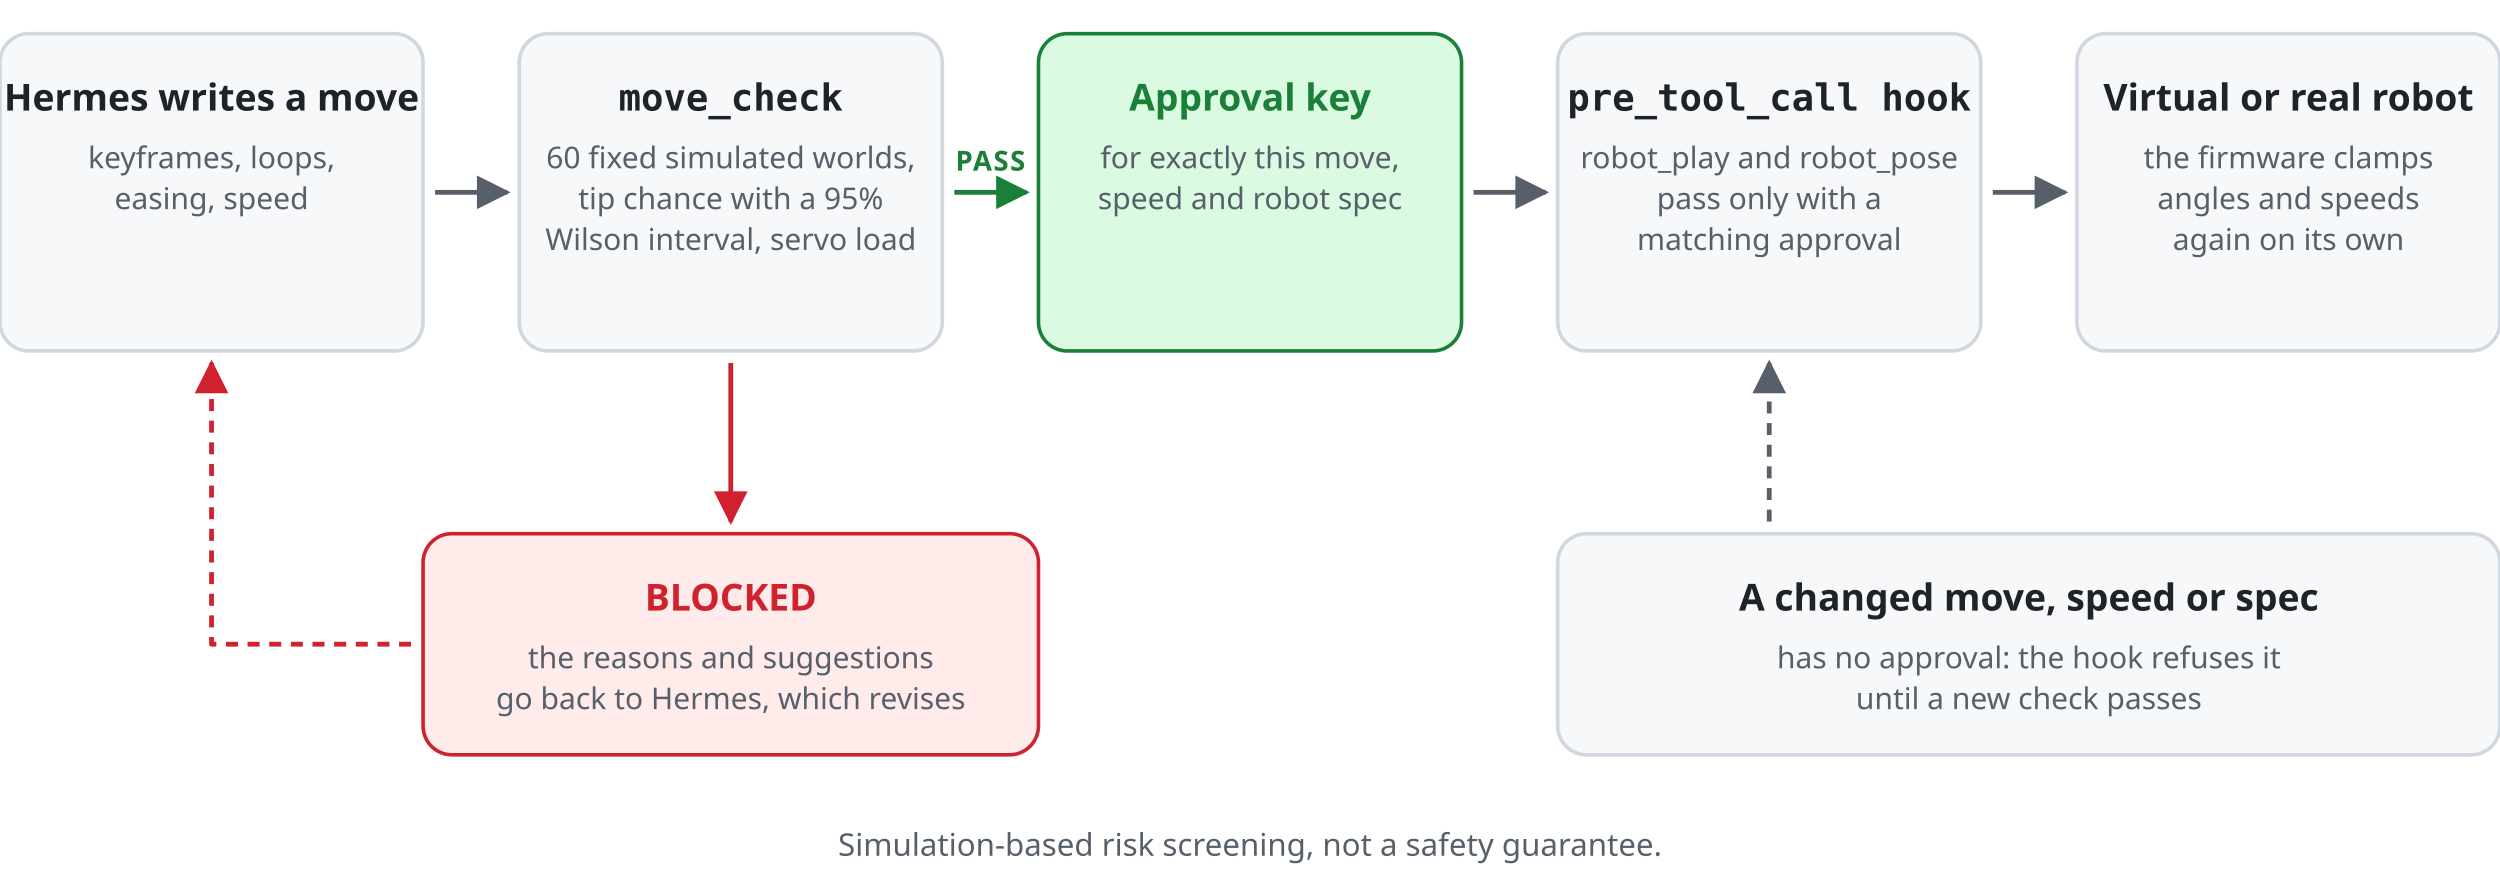
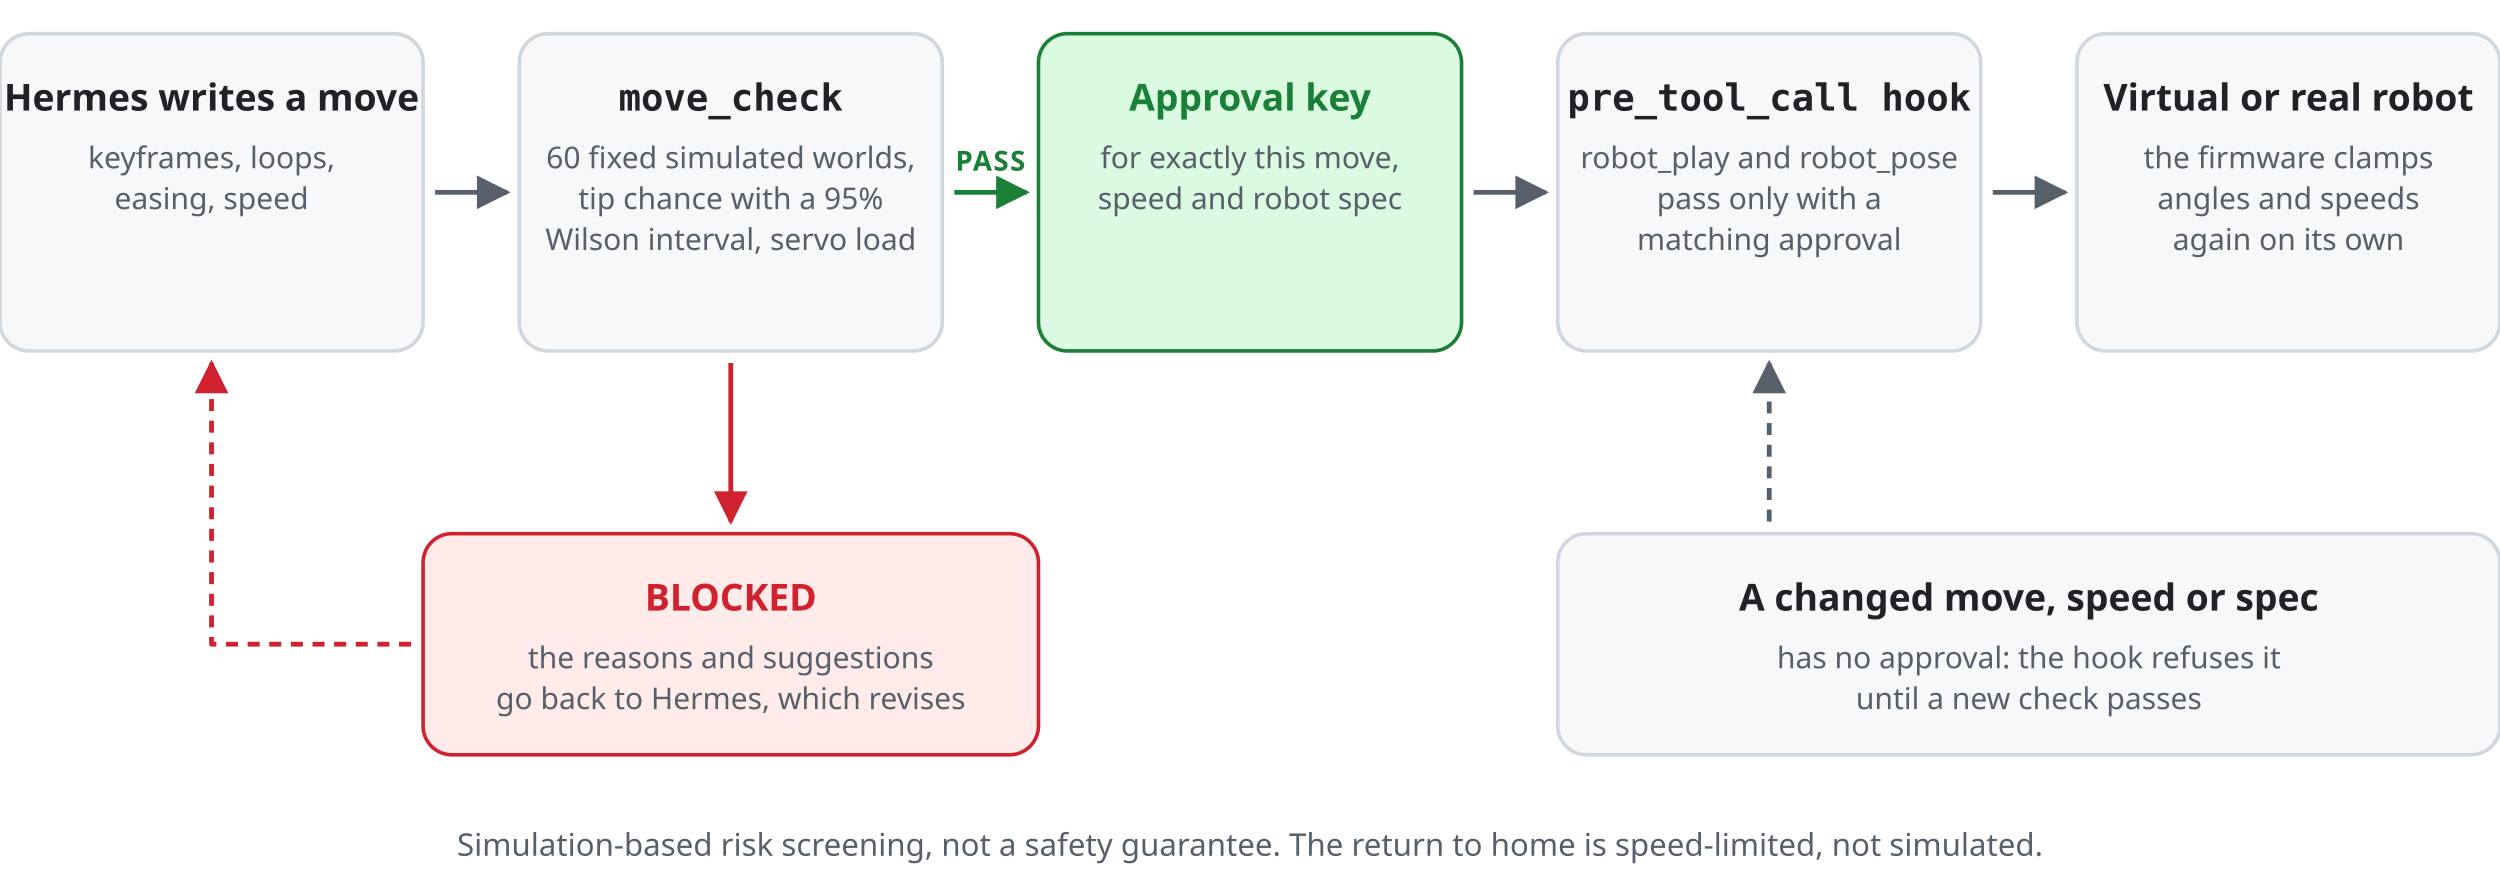
- <svg xmlns="http://www.w3.org/2000/svg" viewBox="0 0 1040 372" width="1040" height="372" role="img" aria-label="The motion gate: a move is checked in 60 fixed simulated worlds; only an approved move passes the pre_tool_call hook to the virtual or real robot" font-family="-apple-system, BlinkMacSystemFont, 'Segoe UI', 'Noto Sans', Helvetica, Arial, sans-serif">
+ <svg xmlns="http://www.w3.org/2000/svg" viewBox="0 0 1040 372" width="1040" height="372" role="img" aria-label="The motion gate: a move is checked in 60 fixed simulated worlds; robot_play and robot_pose pass the pre_tool_call hook only with an approved move" font-family="-apple-system, BlinkMacSystemFont, 'Segoe UI', 'Noto Sans', Helvetica, Arial, sans-serif">
  <defs>
    <marker id="arrow-muted" viewBox="0 0 10 10" refX="9" refY="5" markerWidth="7" markerHeight="7" orient="auto-start-reverse">
      <path d="M0 0 L10 5 L0 10 z" fill="#57606a" />
    </marker>
    <marker id="arrow-green" viewBox="0 0 10 10" refX="9" refY="5" markerWidth="7" markerHeight="7" orient="auto-start-reverse">
      <path d="M0 0 L10 5 L0 10 z" fill="#1a7f37" />
    </marker>
    <marker id="arrow-red" viewBox="0 0 10 10" refX="9" refY="5" markerWidth="7" markerHeight="7" orient="auto-start-reverse">
      <path d="M0 0 L10 5 L0 10 z" fill="#cf222e" />
    </marker>
  </defs>
  <rect x="0" y="14" width="176" height="132" rx="12" fill="#f6f8fa" stroke="#d0d7de" stroke-width="1.5" />
  <text x="88.0" y="46" text-anchor="middle" font-size="15.5" font-weight="700" fill="#1f2328">Hermes writes a move</text>
  <text x="88.0" y="70" text-anchor="middle" font-size="12.5" fill="#57606a">keyframes, loops,</text>
  <text x="88.0" y="87" text-anchor="middle" font-size="12.5" fill="#57606a">easing, speed</text>
  <rect x="216" y="14" width="176" height="132" rx="12" fill="#f6f8fa" stroke="#d0d7de" stroke-width="1.5" />
  <text x="304.0" y="46" text-anchor="middle" font-size="15.5" font-weight="700" fill="#1f2328" font-family="ui-monospace, SFMono-Regular, 'SF Mono', Menlo, Consolas, monospace">move_check</text>
  <text x="304.0" y="70" text-anchor="middle" font-size="12.5" fill="#57606a">60 fixed simulated worlds,</text>
  <text x="304.0" y="87" text-anchor="middle" font-size="12.5" fill="#57606a">tip chance with a 95%</text>
  <text x="304.0" y="104" text-anchor="middle" font-size="12.5" fill="#57606a">Wilson interval, servo load</text>
  <rect x="432" y="14" width="176" height="132" rx="12" fill="#dafbe1" stroke="#1a7f37" stroke-width="1.5" />
  <text x="520.0" y="46" text-anchor="middle" font-size="15.5" font-weight="700" fill="#1a7f37">Approval key</text>
  <text x="520.0" y="70" text-anchor="middle" font-size="12.5" fill="#57606a">for exactly this move,</text>
  <text x="520.0" y="87" text-anchor="middle" font-size="12.5" fill="#57606a">speed and robot spec</text>
  <rect x="648" y="14" width="176" height="132" rx="12" fill="#f6f8fa" stroke="#d0d7de" stroke-width="1.5" />
  <text x="736.0" y="46" text-anchor="middle" font-size="15.5" font-weight="700" fill="#1f2328" font-family="ui-monospace, SFMono-Regular, 'SF Mono', Menlo, Consolas, monospace">pre_tool_call hook</text>
  <text x="736.0" y="70" text-anchor="middle" font-size="12.5" fill="#57606a">robot_play and robot_pose</text>
  <text x="736.0" y="87" text-anchor="middle" font-size="12.5" fill="#57606a">pass only with a</text>
  <text x="736.0" y="104" text-anchor="middle" font-size="12.5" fill="#57606a">matching approval</text>
  <rect x="864" y="14" width="176" height="132" rx="12" fill="#f6f8fa" stroke="#d0d7de" stroke-width="1.5" />
  <text x="952.0" y="46" text-anchor="middle" font-size="15.5" font-weight="700" fill="#1f2328">Virtual or real robot</text>
  <text x="952.0" y="70" text-anchor="middle" font-size="12.5" fill="#57606a">the firmware clamps</text>
  <text x="952.0" y="87" text-anchor="middle" font-size="12.5" fill="#57606a">angles and speeds</text>
  <text x="952.0" y="104" text-anchor="middle" font-size="12.5" fill="#57606a">again on its own</text>
  <path d="M181 80.0 L211 80.0" fill="none" stroke="#57606a" stroke-width="2" stroke-linejoin="round" marker-end="url(#arrow-muted)" />
  <path d="M397 80.0 L427 80.0" fill="none" stroke="#1a7f37" stroke-width="2" stroke-linejoin="round" marker-end="url(#arrow-green)" />
  <text x="412.0" y="71.0" text-anchor="middle" font-size="11.5" font-weight="700" letter-spacing="0.6" fill="#1a7f37">PASS</text>
  <path d="M613 80.0 L643 80.0" fill="none" stroke="#57606a" stroke-width="2" stroke-linejoin="round" marker-end="url(#arrow-muted)" />
  <path d="M829 80.0 L859 80.0" fill="none" stroke="#57606a" stroke-width="2" stroke-linejoin="round" marker-end="url(#arrow-muted)" />
  <rect x="176" y="222" width="256" height="92" rx="12" fill="#ffebe9" stroke="#cf222e" stroke-width="1.5" />
  <text x="304.0" y="254" text-anchor="middle" font-size="15.5" font-weight="700" fill="#cf222e">BLOCKED</text>
  <text x="304.0" y="278" text-anchor="middle" font-size="12.5" fill="#57606a">the reasons and suggestions</text>
  <text x="304.0" y="295" text-anchor="middle" font-size="12.5" fill="#57606a">go back to Hermes, which revises</text>
  <path d="M304.0 151 L304.0 217" fill="none" stroke="#cf222e" stroke-width="2" stroke-linejoin="round" marker-end="url(#arrow-red)" />
  <path d="M171 268.0 L88.0 268.0 L88.0 151" fill="none" stroke="#cf222e" stroke-width="2" stroke-linejoin="round" marker-end="url(#arrow-red)" stroke-dasharray="5 4" />
  <rect x="648" y="222" width="392" height="92" rx="12" fill="#f6f8fa" stroke="#d0d7de" stroke-width="1.5" />
  <text x="844.0" y="254" text-anchor="middle" font-size="15.5" font-weight="700" fill="#1f2328">A changed move, speed or spec</text>
  <text x="844.0" y="278" text-anchor="middle" font-size="12.5" fill="#57606a">has no approval: the hook refuses it</text>
  <text x="844.0" y="295" text-anchor="middle" font-size="12.5" fill="#57606a">until a new check passes</text>
  <path d="M736.0 217 L736.0 151" fill="none" stroke="#57606a" stroke-width="2" stroke-linejoin="round" marker-end="url(#arrow-muted)" stroke-dasharray="5 4" />
-   <text x="520" y="356" text-anchor="middle" font-size="13" font-weight="400" fill="#57606a">Simulation-based risk screening, not a safety guarantee.</text>
+   <text x="520" y="356" text-anchor="middle" font-size="13" font-weight="400" fill="#57606a">Simulation-based risk screening, not a safety guarantee. The return to home is speed-limited, not simulated.</text>
</svg>
